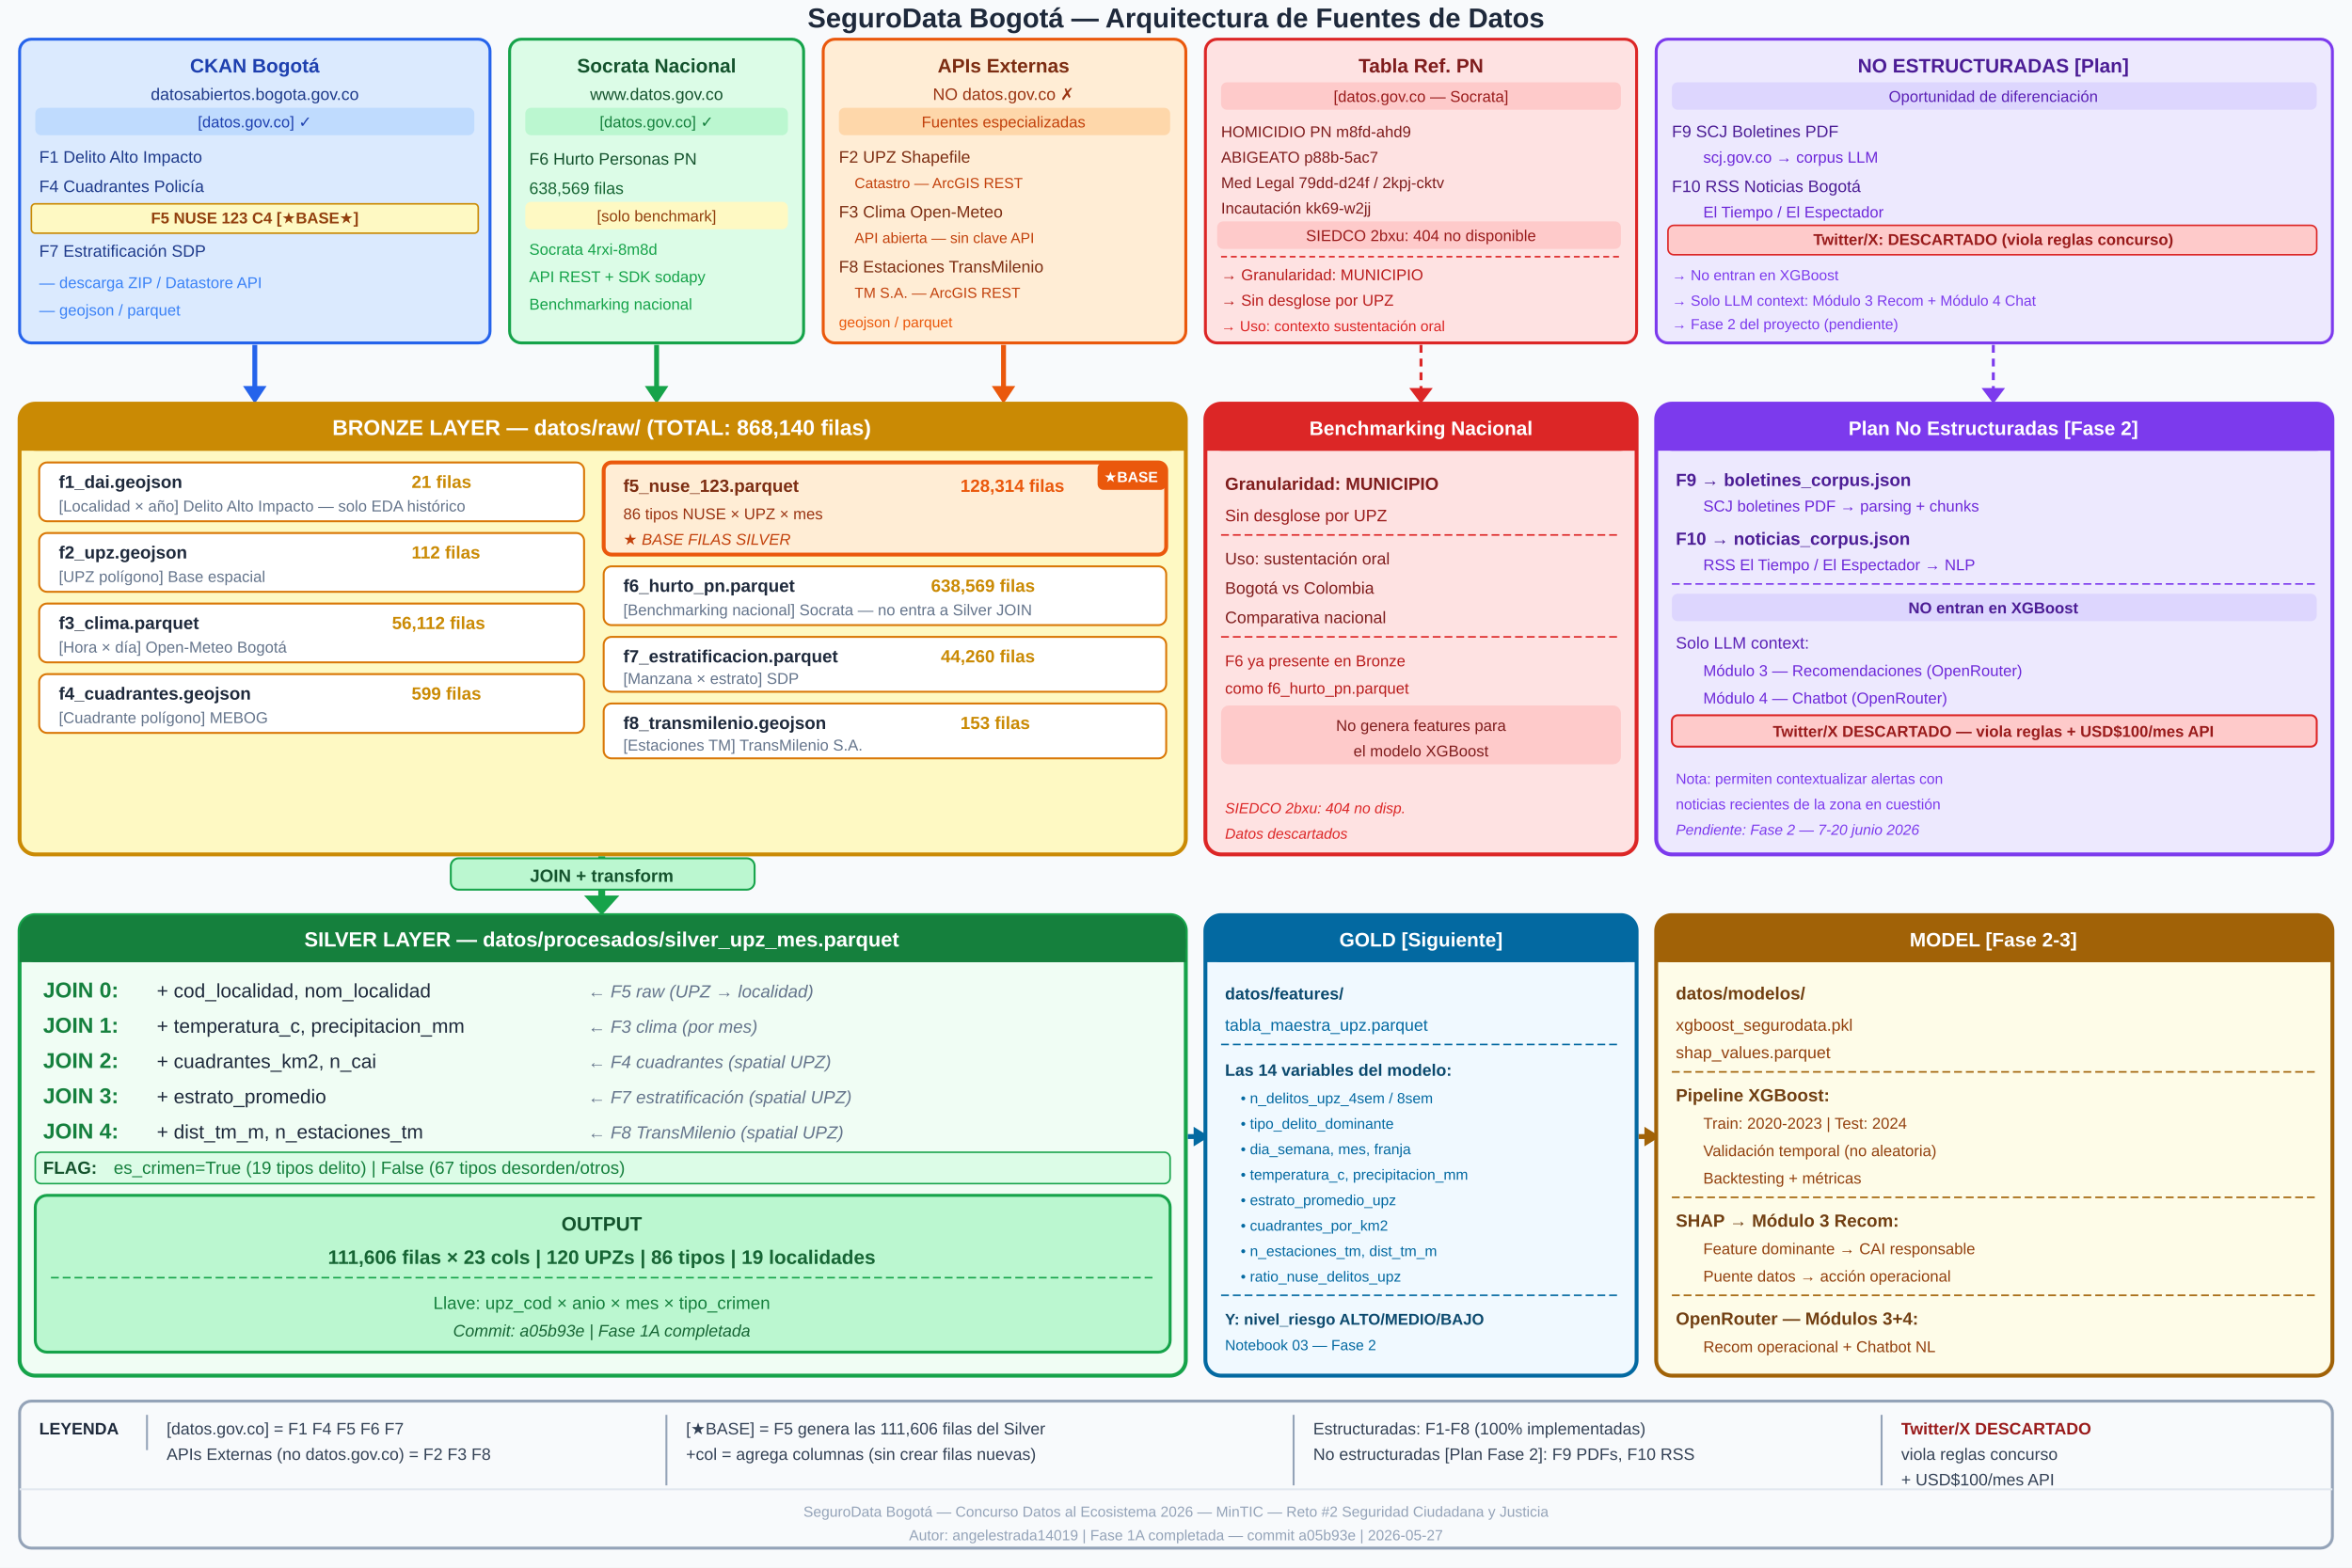
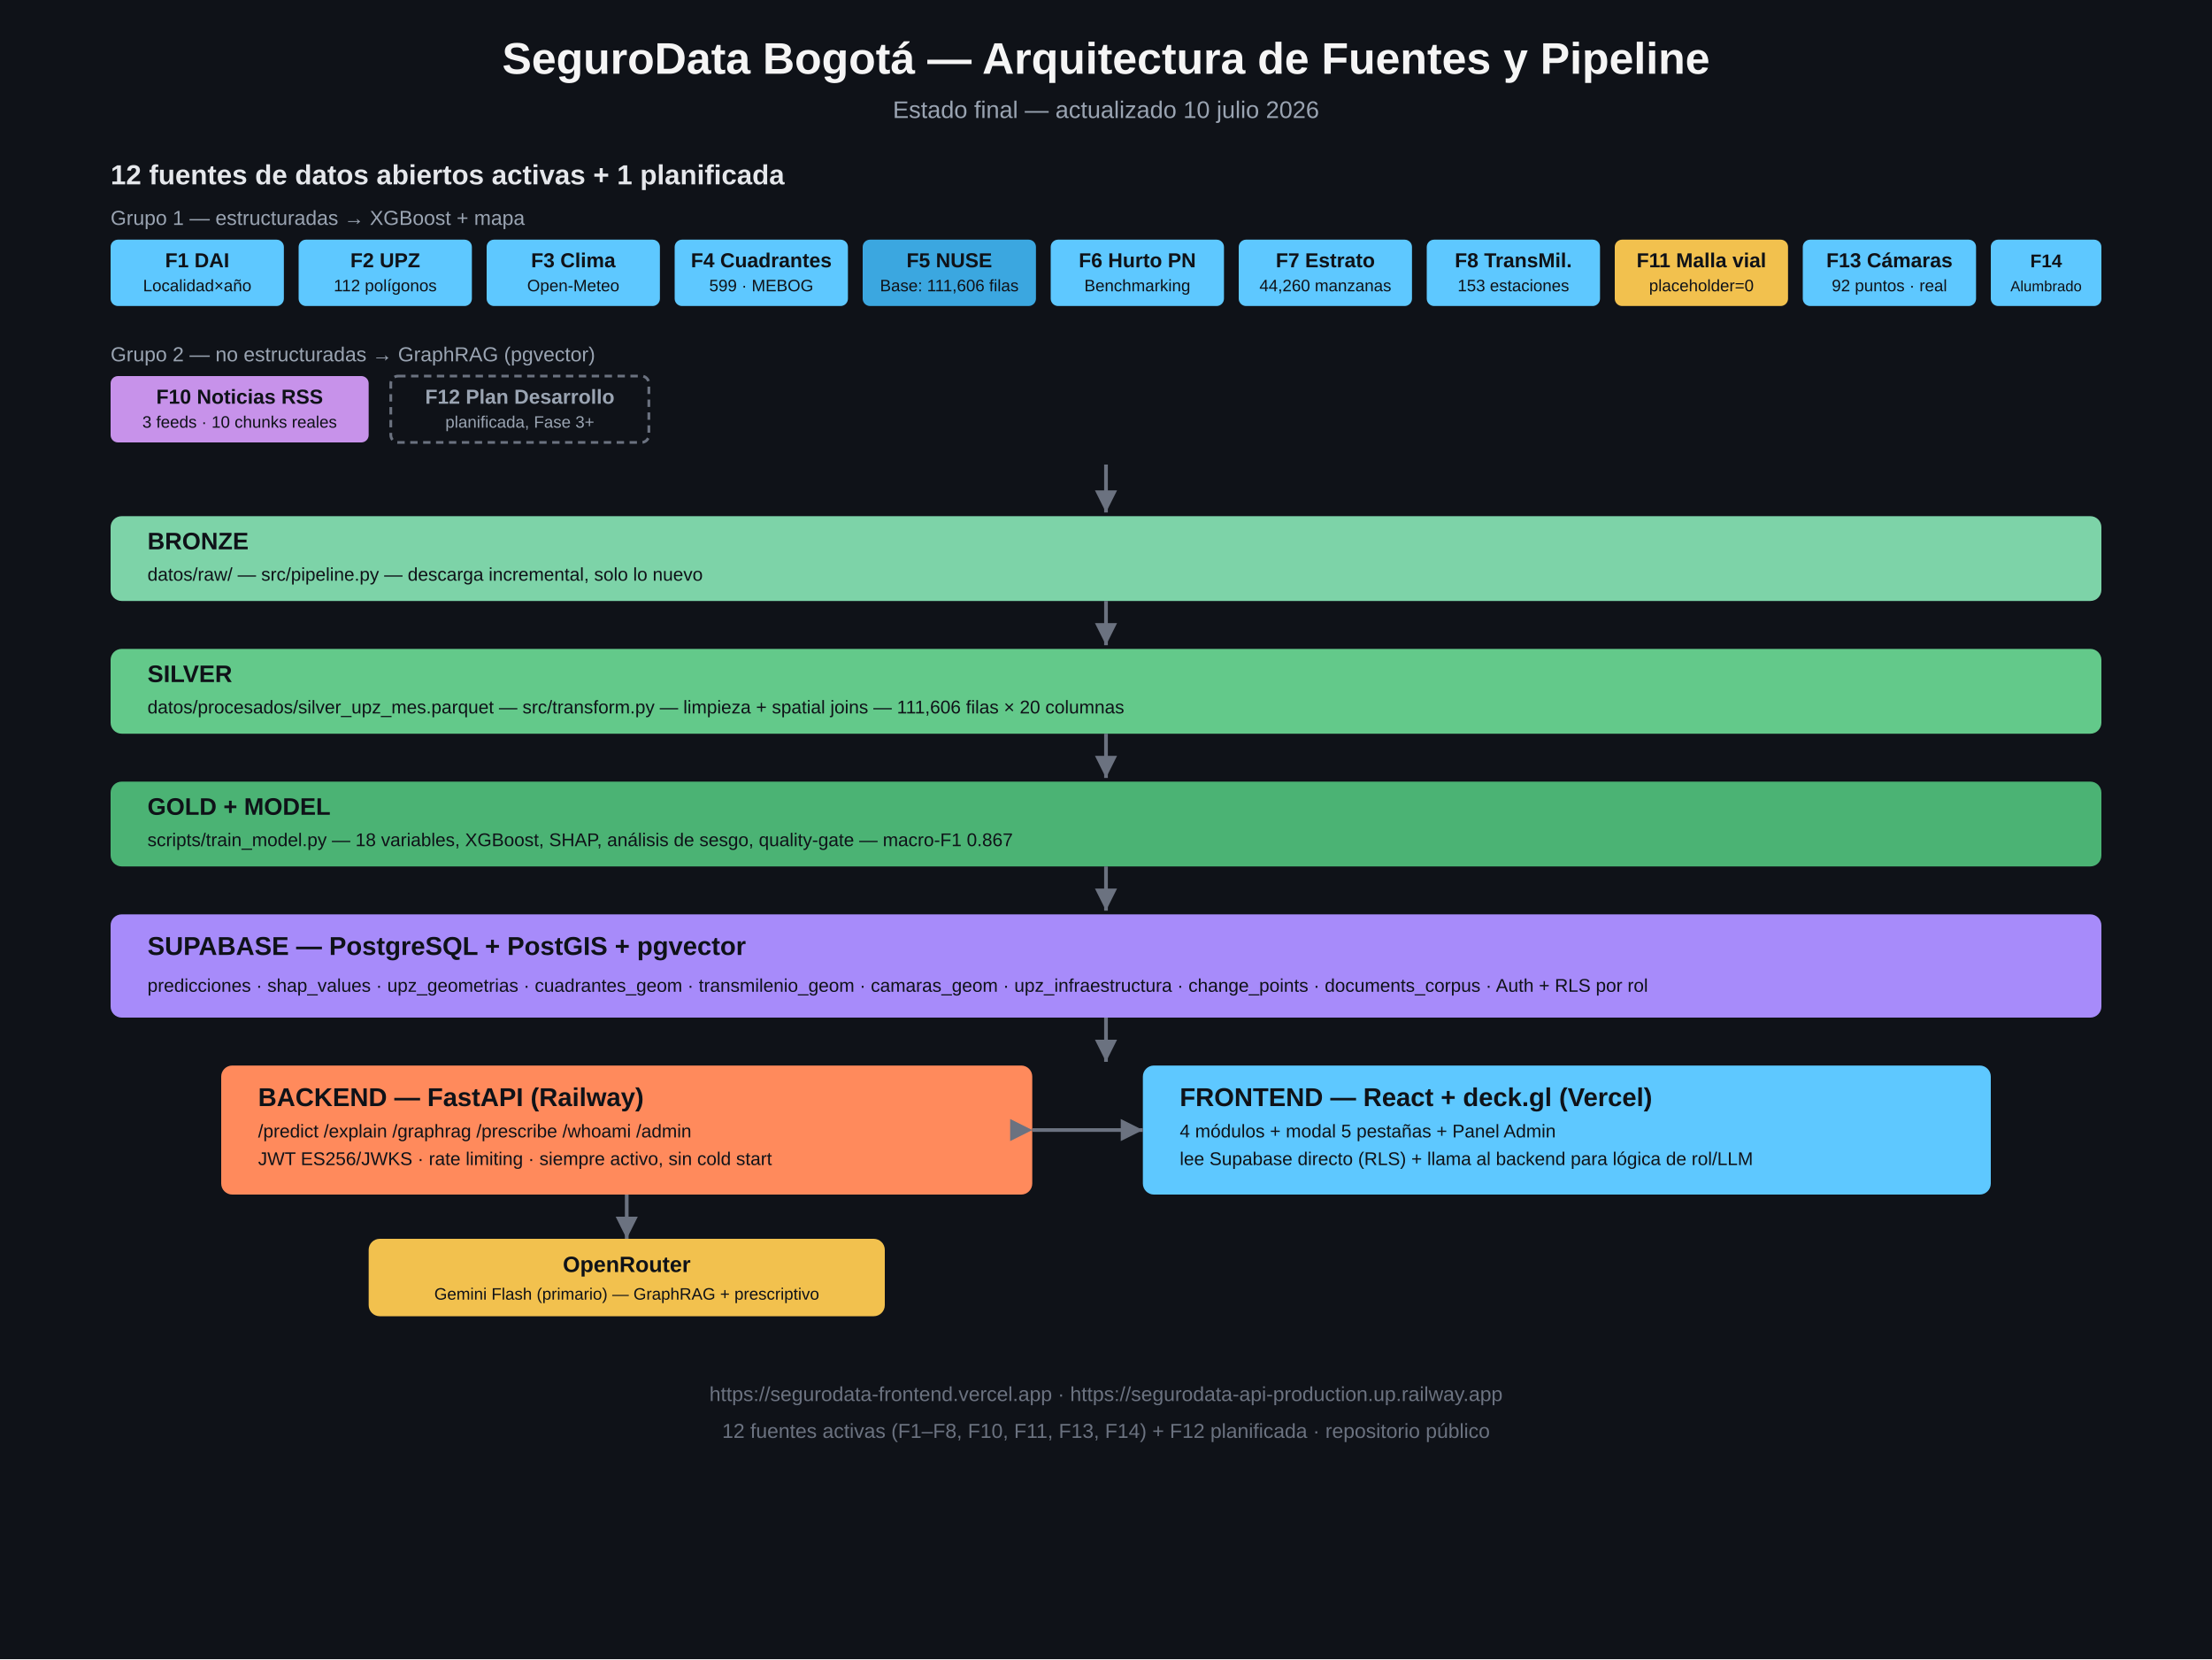
- <svg xmlns="http://www.w3.org/2000/svg" viewBox="0 0 1200 800" width="1200" height="800" font-family="Arial, sans-serif">
-   <rect width="1200" height="800" fill="#f8fafc" />
-   <text x="600" y="14" text-anchor="middle" font-size="14" font-weight="bold" fill="#1e293b">SeguroData Bogotá — Arquitectura de Fuentes de Datos</text>
-   <rect x="10" y="20" width="240" height="155" rx="6" fill="#dbeafe" stroke="#2563eb" stroke-width="1.5" />
-   <text x="130" y="37" text-anchor="middle" font-size="10" font-weight="bold" fill="#1e40af">CKAN Bogotá</text>
-   <text x="130" y="51" text-anchor="middle" font-size="8.5" fill="#1e3a8a">datosabiertos.bogota.gov.co</text>
-   <rect x="18" y="55" width="224" height="14" rx="3" fill="#bfdbfe" />
-   <text x="130" y="65" text-anchor="middle" font-size="8" fill="#1e40af">[datos.gov.co] ✓</text>
-   <text x="20" y="83" font-size="8.5" fill="#1e3a8a">F1  Delito Alto Impacto</text>
-   <text x="20" y="98" font-size="8.5" fill="#1e3a8a">F4  Cuadrantes Policía</text>
-   <text x="20" y="113" font-size="8.5" fill="#1e3a8a">F5  NUSE 123 C4</text>
-   <rect x="16" y="104" width="228" height="15" rx="2" fill="#fef9c3" stroke="#ca8a04" stroke-width="0.8" />
-   <text x="130" y="114" text-anchor="middle" font-size="8" font-weight="bold" fill="#92400e">F5  NUSE 123 C4  [★BASE★]</text>
-   <text x="20" y="131" font-size="8.5" fill="#1e3a8a">F7  Estratificación SDP</text>
-   <text x="20" y="147" font-size="8" fill="#3b82f6">— descarga ZIP / Datastore API</text>
-   <text x="20" y="161" font-size="8" fill="#3b82f6">— geojson / parquet</text>
-   <rect x="260" y="20" width="150" height="155" rx="6" fill="#dcfce7" stroke="#16a34a" stroke-width="1.5" />
-   <text x="335" y="37" text-anchor="middle" font-size="10" font-weight="bold" fill="#14532d">Socrata Nacional</text>
-   <text x="335" y="51" text-anchor="middle" font-size="8.5" fill="#14532d">www.datos.gov.co</text>
-   <rect x="268" y="55" width="134" height="14" rx="3" fill="#bbf7d0" />
-   <text x="335" y="65" text-anchor="middle" font-size="8" fill="#15803d">[datos.gov.co] ✓</text>
-   <text x="270" y="84" font-size="8.5" fill="#14532d">F6  Hurto Personas PN</text>
-   <text x="270" y="99" font-size="8.5" fill="#166534">638,569 filas</text>
-   <rect x="268" y="103" width="134" height="14" rx="3" fill="#fef9c3" />
-   <text x="335" y="113" text-anchor="middle" font-size="8" fill="#92400e">[solo benchmark]</text>
-   <text x="270" y="130" font-size="8" fill="#16a34a">Socrata 4rxi-8m8d</text>
-   <text x="270" y="144" font-size="8" fill="#16a34a">API REST + SDK sodapy</text>
-   <text x="270" y="158" font-size="8" fill="#16a34a">Benchmarking nacional</text>
-   <rect x="420" y="20" width="185" height="155" rx="6" fill="#ffedd5" stroke="#ea580c" stroke-width="1.5" />
-   <text x="512" y="37" text-anchor="middle" font-size="10" font-weight="bold" fill="#7c2d12">APIs Externas</text>
-   <text x="512" y="51" text-anchor="middle" font-size="8.5" fill="#9a3412">NO datos.gov.co ✗</text>
-   <rect x="428" y="55" width="169" height="14" rx="3" fill="#fed7aa" />
-   <text x="512" y="65" text-anchor="middle" font-size="8" fill="#c2410c">Fuentes especializadas</text>
-   <text x="428" y="83" font-size="8.5" fill="#7c2d12">F2  UPZ Shapefile</text>
-   <text x="436" y="96" font-size="7.5" fill="#c2410c">Catastro — ArcGIS REST</text>
-   <text x="428" y="111" font-size="8.5" fill="#7c2d12">F3  Clima Open-Meteo</text>
-   <text x="436" y="124" font-size="7.5" fill="#c2410c">API abierta — sin clave API</text>
-   <text x="428" y="139" font-size="8.5" fill="#7c2d12">F8  Estaciones TransMilenio</text>
-   <text x="436" y="152" font-size="7.5" fill="#c2410c">TM S.A. — ArcGIS REST</text>
-   <text x="428" y="167" font-size="7.5" fill="#ea580c">geojson / parquet</text>
-   <rect x="615" y="20" width="220" height="155" rx="6" fill="#fee2e2" stroke="#dc2626" stroke-width="1.5" />
-   <text x="725" y="37" text-anchor="middle" font-size="10" font-weight="bold" fill="#7f1d1d">Tabla Ref. PN</text>
-   <rect x="623" y="42" width="204" height="14" rx="3" fill="#fecaca" />
-   <text x="725" y="52" text-anchor="middle" font-size="8" fill="#991b1b">[datos.gov.co — Socrata]</text>
-   <text x="623" y="70" font-size="8" fill="#7f1d1d">HOMICIDIO PN      m8fd-ahd9</text>
-   <text x="623" y="83" font-size="8" fill="#7f1d1d">ABIGEATO          p88b-5ac7</text>
-   <text x="623" y="96" font-size="8" fill="#7f1d1d">Med Legal  79dd-d24f / 2kpj-cktv</text>
-   <text x="623" y="109" font-size="8" fill="#7f1d1d">Incautación       kk69-w2jj</text>
-   <rect x="621" y="113" width="206" height="14" rx="3" fill="#fecaca" />
-   <text x="725" y="123" text-anchor="middle" font-size="8" fill="#991b1b">SIEDCO 2bxu: 404 no disponible</text>
-   <line x1="623" y1="131" x2="827" y2="131" stroke="#dc2626" stroke-width="0.8" stroke-dasharray="3,2" />
-   <text x="623" y="143" font-size="8" fill="#b91c1c">→ Granularidad: MUNICIPIO</text>
-   <text x="623" y="156" font-size="8" fill="#b91c1c">→ Sin desglose por UPZ</text>
-   <text x="623" y="169" font-size="7.5" fill="#dc2626">→ Uso: contexto sustentación oral</text>
-   <rect x="845" y="20" width="345" height="155" rx="6" fill="#ede9fe" stroke="#7c3aed" stroke-width="1.5" />
-   <text x="1017" y="37" text-anchor="middle" font-size="10" font-weight="bold" fill="#4c1d95">NO ESTRUCTURADAS [Plan]</text>
-   <rect x="853" y="42" width="329" height="14" rx="3" fill="#ddd6fe" />
-   <text x="1017" y="52" text-anchor="middle" font-size="8" fill="#5b21b6">Oportunidad de diferenciación</text>
-   <text x="853" y="70" font-size="8.5" fill="#4c1d95">F9  SCJ Boletines PDF</text>
-   <text x="869" y="83" font-size="8" fill="#6d28d9">scj.gov.co → corpus LLM</text>
-   <text x="853" y="98" font-size="8.5" fill="#4c1d95">F10  RSS Noticias Bogotá</text>
-   <text x="869" y="111" font-size="8" fill="#6d28d9">El Tiempo / El Espectador</text>
-   <rect x="851" y="115" width="331" height="15" rx="3" fill="#fecaca" stroke="#dc2626" stroke-width="0.8" />
-   <text x="1017" y="125" text-anchor="middle" font-size="8" font-weight="bold" fill="#991b1b">Twitter/X: DESCARTADO (viola reglas concurso)</text>
-   <text x="853" y="143" font-size="7.5" fill="#7c3aed">→ No entran en XGBoost</text>
-   <text x="853" y="156" font-size="7.5" fill="#7c3aed">→ Solo LLM context: Módulo 3 Recom + Módulo 4 Chat</text>
-   <text x="853" y="168" font-size="7.5" fill="#7c3aed">→ Fase 2 del proyecto (pendiente)</text>
-   <line x1="130" y1="176" x2="130" y2="204" stroke="#2563eb" stroke-width="2.5" />
-   <polygon points="124,197 136,197 130,206" fill="#2563eb" />
-   <line x1="335" y1="176" x2="335" y2="204" stroke="#16a34a" stroke-width="2.5" />
-   <polygon points="329,197 341,197 335,206" fill="#16a34a" />
-   <line x1="512" y1="176" x2="512" y2="204" stroke="#ea580c" stroke-width="2.5" />
-   <polygon points="506,197 518,197 512,206" fill="#ea580c" />
-   <line x1="725" y1="176" x2="725" y2="204" stroke="#dc2626" stroke-width="1.5" stroke-dasharray="4,3" />
-   <polygon points="719,198 731,198 725,206" fill="#dc2626" />
-   <line x1="1017" y1="176" x2="1017" y2="204" stroke="#7c3aed" stroke-width="1.5" stroke-dasharray="4,3" />
-   <polygon points="1011,198 1023,198 1017,206" fill="#7c3aed" />
-   <rect x="10" y="206" width="595" height="230" rx="8" fill="#fef9c3" stroke="#ca8a04" stroke-width="2" />
-   <rect x="10" y="206" width="595" height="24" rx="8" fill="#ca8a04" />
-   <rect x="10" y="218" width="595" height="12" fill="#ca8a04" />
-   <text x="307" y="222" text-anchor="middle" font-size="11" font-weight="bold" fill="white">BRONZE LAYER — datos/raw/   (TOTAL: 868,140 filas)</text>
-   <rect x="20" y="236" width="278" height="30" rx="4" fill="white" stroke="#d97706" stroke-width="1" />
-   <text x="30" y="249" font-size="9" font-weight="bold" fill="#1e293b">f1_dai.geojson</text>
-   <text x="210" y="249" font-size="9" fill="#ca8a04" font-weight="bold">21 filas</text>
-   <text x="30" y="261" font-size="8" fill="#64748b">[Localidad × año]  Delito Alto Impacto — solo EDA histórico</text>
-   <rect x="20" y="272" width="278" height="30" rx="4" fill="white" stroke="#d97706" stroke-width="1" />
-   <text x="30" y="285" font-size="9" font-weight="bold" fill="#1e293b">f2_upz.geojson</text>
-   <text x="210" y="285" font-size="9" fill="#ca8a04" font-weight="bold">112 filas</text>
-   <text x="30" y="297" font-size="8" fill="#64748b">[UPZ polígono]  Base espacial</text>
-   <rect x="20" y="308" width="278" height="30" rx="4" fill="white" stroke="#d97706" stroke-width="1" />
-   <text x="30" y="321" font-size="9" font-weight="bold" fill="#1e293b">f3_clima.parquet</text>
-   <text x="200" y="321" font-size="9" fill="#ca8a04" font-weight="bold">56,112 filas</text>
-   <text x="30" y="333" font-size="8" fill="#64748b">[Hora × día]  Open-Meteo Bogotá</text>
-   <rect x="20" y="344" width="278" height="30" rx="4" fill="white" stroke="#d97706" stroke-width="1" />
-   <text x="30" y="357" font-size="9" font-weight="bold" fill="#1e293b">f4_cuadrantes.geojson</text>
-   <text x="210" y="357" font-size="9" fill="#ca8a04" font-weight="bold">599 filas</text>
-   <text x="30" y="369" font-size="8" fill="#64748b">[Cuadrante polígono]  MEBOG</text>
-   <rect x="308" y="236" width="287" height="47" rx="4" fill="#ffedd5" stroke="#ea580c" stroke-width="2" />
-   <text x="318" y="251" font-size="9" font-weight="bold" fill="#7c2d12">f5_nuse_123.parquet</text>
-   <text x="490" y="251" font-size="9" fill="#ea580c" font-weight="bold">128,314 filas</text>
-   <rect x="560" y="236" width="35" height="14" rx="3" fill="#ea580c" />
-   <text x="577" y="246" text-anchor="middle" font-size="7.5" font-weight="bold" fill="white">★BASE</text>
-   <text x="318" y="265" font-size="8" fill="#9a3412">86 tipos NUSE × UPZ × mes</text>
-   <text x="318" y="278" font-size="8" fill="#c2410c" font-style="italic">★ BASE FILAS SILVER</text>
-   <rect x="308" y="289" width="287" height="30" rx="4" fill="white" stroke="#d97706" stroke-width="1" />
-   <text x="318" y="302" font-size="9" font-weight="bold" fill="#1e293b">f6_hurto_pn.parquet</text>
-   <text x="475" y="302" font-size="9" fill="#ca8a04" font-weight="bold">638,569 filas</text>
-   <text x="318" y="314" font-size="8" fill="#64748b">[Benchmarking nacional]  Socrata — no entra a Silver JOIN</text>
-   <rect x="308" y="325" width="287" height="28" rx="4" fill="white" stroke="#d97706" stroke-width="1" />
-   <text x="318" y="338" font-size="9" font-weight="bold" fill="#1e293b">f7_estratificacion.parquet</text>
-   <text x="480" y="338" font-size="9" fill="#ca8a04" font-weight="bold">44,260 filas</text>
-   <text x="318" y="349" font-size="8" fill="#64748b">[Manzana × estrato]  SDP</text>
-   <rect x="308" y="359" width="287" height="28" rx="4" fill="white" stroke="#d97706" stroke-width="1" />
-   <text x="318" y="372" font-size="9" font-weight="bold" fill="#1e293b">f8_transmilenio.geojson</text>
-   <text x="490" y="372" font-size="9" fill="#ca8a04" font-weight="bold">153 filas</text>
-   <text x="318" y="383" font-size="8" fill="#64748b">[Estaciones TM]  TransMilenio S.A.</text>
-   <rect x="615" y="206" width="220" height="230" rx="8" fill="#fee2e2" stroke="#dc2626" stroke-width="2" />
-   <rect x="615" y="206" width="220" height="24" rx="8" fill="#dc2626" />
-   <rect x="615" y="218" width="220" height="12" fill="#dc2626" />
-   <text x="725" y="222" text-anchor="middle" font-size="10" font-weight="bold" fill="white">Benchmarking Nacional</text>
-   <text x="625" y="250" font-size="9" fill="#7f1d1d" font-weight="bold">Granularidad: MUNICIPIO</text>
-   <text x="625" y="266" font-size="8.5" fill="#991b1b">Sin desglose por UPZ</text>
-   <line x1="623" y1="273" x2="827" y2="273" stroke="#dc2626" stroke-width="0.8" stroke-dasharray="4,2" />
-   <text x="625" y="288" font-size="8.5" fill="#7f1d1d">Uso: sustentación oral</text>
-   <text x="625" y="303" font-size="8.5" fill="#7f1d1d">Bogotá vs Colombia</text>
-   <text x="625" y="318" font-size="8.5" fill="#7f1d1d">Comparativa nacional</text>
-   <line x1="623" y1="325" x2="827" y2="325" stroke="#dc2626" stroke-width="0.8" stroke-dasharray="4,2" />
-   <text x="625" y="340" font-size="8" fill="#b91c1c">F6 ya presente en Bronze</text>
-   <text x="625" y="354" font-size="8" fill="#b91c1c">como f6_hurto_pn.parquet</text>
-   <rect x="623" y="360" width="204" height="30" rx="4" fill="#fecaca" />
-   <text x="725" y="373" text-anchor="middle" font-size="8" fill="#7f1d1d">No genera features para</text>
-   <text x="725" y="386" text-anchor="middle" font-size="8" fill="#7f1d1d">el modelo XGBoost</text>
-   <text x="625" y="415" font-size="7.5" fill="#dc2626" font-style="italic">SIEDCO 2bxu: 404 no disp.</text>
-   <text x="625" y="428" font-size="7.5" fill="#dc2626" font-style="italic">Datos descartados</text>
-   <rect x="845" y="206" width="345" height="230" rx="8" fill="#ede9fe" stroke="#7c3aed" stroke-width="2" />
-   <rect x="845" y="206" width="345" height="24" rx="8" fill="#7c3aed" />
-   <rect x="845" y="218" width="345" height="12" fill="#7c3aed" />
-   <text x="1017" y="222" text-anchor="middle" font-size="10" font-weight="bold" fill="white">Plan No Estructuradas [Fase 2]</text>
-   <text x="855" y="248" font-size="9" fill="#4c1d95" font-weight="bold">F9 → boletines_corpus.json</text>
-   <text x="869" y="261" font-size="8" fill="#6d28d9">SCJ boletines PDF → parsing + chunks</text>
-   <text x="855" y="278" font-size="9" fill="#4c1d95" font-weight="bold">F10 → noticias_corpus.json</text>
-   <text x="869" y="291" font-size="8" fill="#6d28d9">RSS El Tiempo / El Espectador → NLP</text>
-   <line x1="853" y1="298" x2="1182" y2="298" stroke="#7c3aed" stroke-width="0.8" stroke-dasharray="4,2" />
-   <rect x="853" y="303" width="329" height="14" rx="3" fill="#ddd6fe" />
-   <text x="1017" y="313" text-anchor="middle" font-size="8" fill="#4c1d95" font-weight="bold">NO entran en XGBoost</text>
-   <text x="855" y="331" font-size="8.5" fill="#5b21b6">Solo LLM context:</text>
-   <text x="869" y="345" font-size="8" fill="#6d28d9">Módulo 3 — Recomendaciones (OpenRouter)</text>
-   <text x="869" y="359" font-size="8" fill="#6d28d9">Módulo 4 — Chatbot (OpenRouter)</text>
-   <rect x="853" y="365" width="329" height="16" rx="3" fill="#fecaca" stroke="#dc2626" stroke-width="1" />
-   <text x="1017" y="376" text-anchor="middle" font-size="8" font-weight="bold" fill="#991b1b">Twitter/X DESCARTADO — viola reglas + USD$100/mes API</text>
-   <text x="855" y="400" font-size="7.5" fill="#7c3aed">Nota: permiten contextualizar alertas con</text>
-   <text x="855" y="413" font-size="7.5" fill="#7c3aed">noticias recientes de la zona en cuestión</text>
-   <text x="855" y="426" font-size="7.5" fill="#7c3aed" font-style="italic">Pendiente: Fase 2 — 7-20 junio 2026</text>
-   <line x1="307" y1="437" x2="307" y2="465" stroke="#16a34a" stroke-width="3.5" />
-   <polygon points="298,457 316,457 307,467" fill="#16a34a" />
-   <rect x="230" y="438" width="155" height="16" rx="4" fill="#bbf7d0" stroke="#16a34a" stroke-width="1" />
-   <text x="307" y="450" text-anchor="middle" font-size="9" font-weight="bold" fill="#14532d">JOIN + transform</text>
-   <rect x="10" y="467" width="595" height="235" rx="8" fill="#f0fdf4" stroke="#16a34a" stroke-width="2" />
-   <rect x="10" y="467" width="595" height="24" rx="8" fill="#15803d" />
-   <rect x="10" y="479" width="595" height="12" fill="#15803d" />
-   <text x="307" y="483" text-anchor="middle" font-size="10.5" font-weight="bold" fill="white">SILVER LAYER — datos/procesados/silver_upz_mes.parquet</text>
-   <text x="22" y="509" font-size="11" fill="#15803d" font-weight="bold">JOIN 0:</text>
-   <text x="80" y="509" font-size="10" fill="#1e293b">+ cod_localidad, nom_localidad</text>
-   <text x="300" y="509" font-size="9" fill="#64748b" font-style="italic">← F5 raw (UPZ → localidad)</text>
-   <text x="22" y="527" font-size="11" fill="#15803d" font-weight="bold">JOIN 1:</text>
-   <text x="80" y="527" font-size="10" fill="#1e293b">+ temperatura_c, precipitacion_mm</text>
-   <text x="300" y="527" font-size="9" fill="#64748b" font-style="italic">← F3 clima (por mes)</text>
-   <text x="22" y="545" font-size="11" fill="#15803d" font-weight="bold">JOIN 2:</text>
-   <text x="80" y="545" font-size="10" fill="#1e293b">+ cuadrantes_km2, n_cai</text>
-   <text x="300" y="545" font-size="9" fill="#64748b" font-style="italic">← F4 cuadrantes (spatial UPZ)</text>
-   <text x="22" y="563" font-size="11" fill="#15803d" font-weight="bold">JOIN 3:</text>
-   <text x="80" y="563" font-size="10" fill="#1e293b">+ estrato_promedio</text>
-   <text x="300" y="563" font-size="9" fill="#64748b" font-style="italic">← F7 estratificación (spatial UPZ)</text>
-   <text x="22" y="581" font-size="11" fill="#15803d" font-weight="bold">JOIN 4:</text>
-   <text x="80" y="581" font-size="10" fill="#1e293b">+ dist_tm_m, n_estaciones_tm</text>
-   <text x="300" y="581" font-size="9" fill="#64748b" font-style="italic">← F8 TransMilenio (spatial UPZ)</text>
-   <rect x="18" y="588" width="579" height="16" rx="3" fill="#dcfce7" stroke="#16a34a" stroke-width="0.8" />
-   <text x="22" y="599" font-size="9" fill="#14532d" font-weight="bold">FLAG:</text>
-   <text x="58" y="599" font-size="9" fill="#15803d">es_crimen=True (19 tipos delito)   |   False (67 tipos desorden/otros)</text>
-   <rect x="18" y="610" width="579" height="80" rx="6" fill="#bbf7d0" stroke="#16a34a" stroke-width="1.5" />
-   <text x="307" y="628" text-anchor="middle" font-size="10" font-weight="bold" fill="#14532d">OUTPUT</text>
-   <text x="307" y="645" text-anchor="middle" font-size="10" fill="#166534" font-weight="bold">111,606 filas × 23 cols   |   120 UPZs   |   86 tipos   |   19 localidades</text>
-   <line x1="26" y1="652" x2="589" y2="652" stroke="#16a34a" stroke-width="0.8" stroke-dasharray="4,2" />
-   <text x="307" y="668" text-anchor="middle" font-size="9" fill="#15803d">Llave:  upz_cod × anio × mes × tipo_crimen</text>
-   <text x="307" y="682" text-anchor="middle" font-size="8.5" fill="#166534" font-style="italic">Commit: a05b93e  |  Fase 1A completada</text>
-   <line x1="606" y1="580" x2="612" y2="580" stroke="#0369a1" stroke-width="2.5" />
-   <polygon points="609,575 609,585 617,580" fill="#0369a1" />
-   <line x1="836" y1="580" x2="842" y2="580" stroke="#a16207" stroke-width="2.5" />
-   <polygon points="839,575 839,585 847,580" fill="#a16207" />
-   <rect x="615" y="467" width="220" height="235" rx="8" fill="#f0f9ff" stroke="#0369a1" stroke-width="2" />
-   <rect x="615" y="467" width="220" height="24" rx="8" fill="#0369a1" />
-   <rect x="615" y="479" width="220" height="12" fill="#0369a1" />
-   <text x="725" y="483" text-anchor="middle" font-size="10" font-weight="bold" fill="white">GOLD [Siguiente]</text>
-   <text x="625" y="510" font-size="8.5" fill="#0c4a6e" font-weight="bold">datos/features/</text>
-   <text x="625" y="526" font-size="8.5" fill="#0369a1">tabla_maestra_upz.parquet</text>
-   <line x1="623" y1="533" x2="827" y2="533" stroke="#0369a1" stroke-width="0.8" stroke-dasharray="4,2" />
-   <text x="625" y="549" font-size="8.5" fill="#0c4a6e" font-weight="bold">Las 14 variables del modelo:</text>
-   <text x="633" y="563" font-size="7.5" fill="#0369a1">• n_delitos_upz_4sem / 8sem</text>
-   <text x="633" y="576" font-size="7.5" fill="#0369a1">• tipo_delito_dominante</text>
-   <text x="633" y="589" font-size="7.5" fill="#0369a1">• dia_semana, mes, franja</text>
-   <text x="633" y="602" font-size="7.5" fill="#0369a1">• temperatura_c, precipitacion_mm</text>
-   <text x="633" y="615" font-size="7.5" fill="#0369a1">• estrato_promedio_upz</text>
-   <text x="633" y="628" font-size="7.5" fill="#0369a1">• cuadrantes_por_km2</text>
-   <text x="633" y="641" font-size="7.5" fill="#0369a1">• n_estaciones_tm, dist_tm_m</text>
-   <text x="633" y="654" font-size="7.5" fill="#0369a1">• ratio_nuse_delitos_upz</text>
-   <line x1="623" y1="661" x2="827" y2="661" stroke="#0369a1" stroke-width="0.8" stroke-dasharray="4,2" />
-   <text x="625" y="676" font-size="8" fill="#0c4a6e" font-weight="bold">Y: nivel_riesgo ALTO/MEDIO/BAJO</text>
-   <text x="625" y="689" font-size="7.5" fill="#0369a1">Notebook 03 — Fase 2</text>
-   <rect x="845" y="467" width="345" height="235" rx="8" fill="#fefce8" stroke="#a16207" stroke-width="2" />
-   <rect x="845" y="467" width="345" height="24" rx="8" fill="#a16207" />
-   <rect x="845" y="479" width="345" height="12" fill="#a16207" />
-   <text x="1017" y="483" text-anchor="middle" font-size="10" font-weight="bold" fill="white">MODEL [Fase 2-3]</text>
-   <text x="855" y="510" font-size="9" fill="#713f12" font-weight="bold">datos/modelos/</text>
-   <text x="855" y="526" font-size="8.5" fill="#92400e">xgboost_segurodata.pkl</text>
-   <text x="855" y="540" font-size="8.5" fill="#92400e">shap_values.parquet</text>
-   <line x1="853" y1="547" x2="1182" y2="547" stroke="#a16207" stroke-width="0.8" stroke-dasharray="4,2" />
-   <text x="855" y="562" font-size="9" fill="#713f12" font-weight="bold">Pipeline XGBoost:</text>
-   <text x="869" y="576" font-size="8" fill="#92400e">Train: 2020-2023  |  Test: 2024</text>
-   <text x="869" y="590" font-size="8" fill="#92400e">Validación temporal (no aleatoria)</text>
-   <text x="869" y="604" font-size="8" fill="#92400e">Backtesting + métricas</text>
-   <line x1="853" y1="611" x2="1182" y2="611" stroke="#a16207" stroke-width="0.8" stroke-dasharray="4,2" />
-   <text x="855" y="626" font-size="9" fill="#713f12" font-weight="bold">SHAP → Módulo 3 Recom:</text>
-   <text x="869" y="640" font-size="8" fill="#92400e">Feature dominante → CAI responsable</text>
-   <text x="869" y="654" font-size="8" fill="#92400e">Puente datos → acción operacional</text>
-   <line x1="853" y1="661" x2="1182" y2="661" stroke="#a16207" stroke-width="0.8" stroke-dasharray="4,2" />
-   <text x="855" y="676" font-size="9" fill="#713f12" font-weight="bold">OpenRouter — Módulos 3+4:</text>
-   <text x="869" y="690" font-size="8" fill="#92400e">Recom operacional + Chatbot NL</text>
-   <rect x="10" y="715" width="1180" height="75" rx="6" fill="#f8fafc" stroke="#94a3b8" stroke-width="1.5" />
-   <text x="20" y="732" font-size="8.5" font-weight="bold" fill="#1e293b">LEYENDA</text>
-   <line x1="75" y1="722" x2="75" y2="740" stroke="#94a3b8" stroke-width="1" />
-   <text x="85" y="732" font-size="8.5" fill="#334155">[datos.gov.co] = F1 F4 F5 F6 F7</text>
-   <text x="85" y="745" font-size="8.5" fill="#334155">APIs Externas (no datos.gov.co) = F2 F3 F8</text>
-   <line x1="340" y1="722" x2="340" y2="758" stroke="#94a3b8" stroke-width="1" />
-   <text x="350" y="732" font-size="8.5" fill="#334155">[★BASE] = F5 genera las 111,606 filas del Silver</text>
-   <text x="350" y="745" font-size="8.5" fill="#334155">+col = agrega columnas (sin crear filas nuevas)</text>
-   <line x1="660" y1="722" x2="660" y2="758" stroke="#94a3b8" stroke-width="1" />
-   <text x="670" y="732" font-size="8.5" fill="#334155">Estructuradas: F1-F8 (100% implementadas)</text>
-   <text x="670" y="745" font-size="8.5" fill="#334155">No estructuradas [Plan Fase 2]: F9 PDFs, F10 RSS</text>
-   <line x1="960" y1="722" x2="960" y2="758" stroke="#94a3b8" stroke-width="1" />
-   <text x="970" y="732" font-size="8.5" fill="#991b1b" font-weight="bold">Twitter/X DESCARTADO</text>
-   <text x="970" y="745" font-size="8.5" fill="#334155">viola reglas concurso</text>
-   <text x="970" y="758" font-size="8.5" fill="#334155">+ USD$100/mes API</text>
-   <line x1="10" y1="760" x2="1190" y2="760" stroke="#e2e8f0" stroke-width="1" />
-   <text x="600" y="774" text-anchor="middle" font-size="7.5" fill="#94a3b8">SeguroData Bogotá — Concurso Datos al Ecosistema 2026 — MinTIC — Reto #2 Seguridad Ciudadana y Justicia</text>
-   <text x="600" y="786" text-anchor="middle" font-size="7.5" fill="#94a3b8">Autor: angelestrada14019 | Fase 1A completada — commit a05b93e | 2026-05-27</text>
+ <svg xmlns="http://www.w3.org/2000/svg" viewBox="0 0 1200 900" font-family="Segoe UI, Arial, sans-serif">
+   <rect x="0" y="0" width="1200" height="900" fill="#0f1218" />
+   <text x="600" y="40" text-anchor="middle" font-size="24" font-weight="700" fill="#f5f5f5">SeguroData Bogotá — Arquitectura de Fuentes y Pipeline</text>
+   <text x="600" y="64" text-anchor="middle" font-size="13" fill="#9aa4b2">Estado final — actualizado 10 julio 2026</text>
+   <text x="60" y="100" font-size="15" font-weight="700" fill="#e5e7eb">12 fuentes de datos abiertos activas + 1 planificada</text>
+   <text x="60" y="122" font-size="11" fill="#9aa4b2">Grupo 1 — estructuradas → XGBoost + mapa</text>
+   <g font-size="11" fill="#0f1218" font-weight="600">
+     <g transform="translate(60,130)">
+       <rect width="94" height="36" rx="4" fill="#5ec8ff" />
+       <text x="47" y="15" text-anchor="middle">F1 DAI</text>
+       <text x="47" y="28" text-anchor="middle" font-size="9" font-weight="400">Localidad×año</text>
+     </g>
+     <g transform="translate(162,130)">
+       <rect width="94" height="36" rx="4" fill="#5ec8ff" />
+       <text x="47" y="15" text-anchor="middle">F2 UPZ</text>
+       <text x="47" y="28" text-anchor="middle" font-size="9" font-weight="400">112 polígonos</text>
+     </g>
+     <g transform="translate(264,130)">
+       <rect width="94" height="36" rx="4" fill="#5ec8ff" />
+       <text x="47" y="15" text-anchor="middle">F3 Clima</text>
+       <text x="47" y="28" text-anchor="middle" font-size="9" font-weight="400">Open-Meteo</text>
+     </g>
+     <g transform="translate(366,130)">
+       <rect width="94" height="36" rx="4" fill="#5ec8ff" />
+       <text x="47" y="15" text-anchor="middle">F4 Cuadrantes</text>
+       <text x="47" y="28" text-anchor="middle" font-size="9" font-weight="400">599 · MEBOG</text>
+     </g>
+     <g transform="translate(468,130)">
+       <rect width="94" height="36" rx="4" fill="#3ba7e0" />
+       <text x="47" y="15" text-anchor="middle" fill="#0f1218">F5 NUSE</text>
+       <text x="47" y="28" text-anchor="middle" font-size="9" font-weight="400" fill="#0f1218">Base: 111,606 filas</text>
+     </g>
+     <g transform="translate(570,130)">
+       <rect width="94" height="36" rx="4" fill="#5ec8ff" />
+       <text x="47" y="15" text-anchor="middle">F6 Hurto PN</text>
+       <text x="47" y="28" text-anchor="middle" font-size="9" font-weight="400">Benchmarking</text>
+     </g>
+     <g transform="translate(672,130)">
+       <rect width="94" height="36" rx="4" fill="#5ec8ff" />
+       <text x="47" y="15" text-anchor="middle">F7 Estrato</text>
+       <text x="47" y="28" text-anchor="middle" font-size="9" font-weight="400">44,260 manzanas</text>
+     </g>
+     <g transform="translate(774,130)">
+       <rect width="94" height="36" rx="4" fill="#5ec8ff" />
+       <text x="47" y="15" text-anchor="middle">F8 TransMil.</text>
+       <text x="47" y="28" text-anchor="middle" font-size="9" font-weight="400">153 estaciones</text>
+     </g>
+     <g transform="translate(876,130)">
+       <rect width="94" height="36" rx="4" fill="#f2c14e" />
+       <text x="47" y="15" text-anchor="middle" fill="#0f1218">F11 Malla vial</text>
+       <text x="47" y="28" text-anchor="middle" font-size="9" font-weight="400" fill="#0f1218">placeholder=0</text>
+     </g>
+     <g transform="translate(978,130)">
+       <rect width="94" height="36" rx="4" fill="#5ec8ff" />
+       <text x="47" y="15" text-anchor="middle">F13 Cámaras</text>
+       <text x="47" y="28" text-anchor="middle" font-size="9" font-weight="400">92 puntos · real</text>
+     </g>
+     <g transform="translate(1080,130)">
+       <rect width="60" height="36" rx="4" fill="#5ec8ff" />
+       <text x="30" y="15" text-anchor="middle" font-size="10">F14</text>
+       <text x="30" y="28" text-anchor="middle" font-size="8" font-weight="400">Alumbrado</text>
+     </g>
+   </g>
+   <text x="60" y="196" font-size="11" fill="#9aa4b2">Grupo 2 — no estructuradas → GraphRAG (pgvector)</text>
+   <g font-size="11" font-weight="600">
+     <g transform="translate(60,204)">
+       <rect width="140" height="36" rx="4" fill="#c792ea" />
+       <text x="70" y="15" text-anchor="middle" fill="#0f1218">F10 Noticias RSS</text>
+       <text x="70" y="28" text-anchor="middle" font-size="9" font-weight="400" fill="#0f1218">3 feeds · 10 chunks reales</text>
+     </g>
+     <g transform="translate(212,204)">
+       <rect width="140" height="36" rx="4" fill="none" stroke="#6b7280" stroke-width="1.5" stroke-dasharray="4,3" />
+       <text x="70" y="15" text-anchor="middle" fill="#9aa4b2">F12 Plan Desarrollo</text>
+       <text x="70" y="28" text-anchor="middle" font-size="9" font-weight="400" fill="#9aa4b2">planificada, Fase 3+</text>
+     </g>
+   </g>
+   <line x1="600" y1="252" x2="600" y2="278" stroke="#6b7280" stroke-width="2" marker-end="url(#arrow)" />
+   <g font-size="13" font-weight="700" fill="#0f1218">
+     <rect x="60" y="280" width="1080" height="46" rx="6" fill="#7dd3a8" />
+     <text x="80" y="298" font-size="13">BRONZE</text>
+     <text x="80" y="315" font-size="10" font-weight="400">datos/raw/ — src/pipeline.py — descarga incremental, solo lo nuevo</text>
+   </g>
+   <line x1="600" y1="326" x2="600" y2="350" stroke="#6b7280" stroke-width="2" marker-end="url(#arrow)" />
+   <g font-size="13" font-weight="700" fill="#0f1218">
+     <rect x="60" y="352" width="1080" height="46" rx="6" fill="#63c98a" />
+     <text x="80" y="370" font-size="13">SILVER</text>
+     <text x="80" y="387" font-size="10" font-weight="400">datos/procesados/silver_upz_mes.parquet — src/transform.py — limpieza + spatial joins — 111,606 filas × 20 columnas</text>
+   </g>
+   <line x1="600" y1="398" x2="600" y2="422" stroke="#6b7280" stroke-width="2" marker-end="url(#arrow)" />
+   <g font-size="13" font-weight="700" fill="#0f1218">
+     <rect x="60" y="424" width="1080" height="46" rx="6" fill="#4bb374" />
+     <text x="80" y="442" font-size="13">GOLD + MODEL</text>
+     <text x="80" y="459" font-size="10" font-weight="400">scripts/train_model.py — 18 variables, XGBoost, SHAP, análisis de sesgo, quality-gate — macro-F1 0.867</text>
+   </g>
+   <line x1="600" y1="470" x2="600" y2="494" stroke="#6b7280" stroke-width="2" marker-end="url(#arrow)" />
+   <g font-size="13" font-weight="700" fill="#0f1218">
+     <rect x="60" y="496" width="1080" height="56" rx="6" fill="#a78bfa" />
+     <text x="80" y="518" font-size="14">SUPABASE — PostgreSQL + PostGIS + pgvector</text>
+     <text x="80" y="538" font-size="10" font-weight="400">predicciones · shap_values · upz_geometrias · cuadrantes_geom · transmilenio_geom · camaras_geom · upz_infraestructura · change_points · documents_corpus · Auth + RLS por rol</text>
+   </g>
+   <line x1="600" y1="552" x2="600" y2="576" stroke="#6b7280" stroke-width="2" marker-end="url(#arrow)" />
+   <g font-size="13" font-weight="700" fill="#0f1218">
+     <rect x="120" y="578" width="440" height="70" rx="6" fill="#ff8a5c" />
+     <text x="140" y="600" font-size="14">BACKEND — FastAPI (Railway)</text>
+     <text x="140" y="617" font-size="10" font-weight="400">/predict /explain /graphrag /prescribe /whoami /admin</text>
+     <text x="140" y="632" font-size="10" font-weight="400">JWT ES256/JWKS · rate limiting · siempre activo, sin cold start</text>
+   </g>
+   <g font-size="13" font-weight="700" fill="#0f1218">
+     <rect x="620" y="578" width="460" height="70" rx="6" fill="#5ec8ff" />
+     <text x="640" y="600" font-size="14">FRONTEND — React + deck.gl (Vercel)</text>
+     <text x="640" y="617" font-size="10" font-weight="400">4 módulos + modal 5 pestañas + Panel Admin</text>
+     <text x="640" y="632" font-size="10" font-weight="400">lee Supabase directo (RLS) + llama al backend para lógica de rol/LLM</text>
+   </g>
+   <line x1="560" y1="613" x2="620" y2="613" stroke="#6b7280" stroke-width="2" marker-end="url(#arrow)" marker-start="url(#arrow)" />
+   <g font-size="12" font-weight="700" fill="#0f1218">
+     <rect x="200" y="672" width="280" height="42" rx="6" fill="#f2c14e" />
+     <text x="340" y="690" text-anchor="middle" font-size="12">OpenRouter</text>
+     <text x="340" y="705" text-anchor="middle" font-size="9" font-weight="400">Gemini Flash (primario) — GraphRAG + prescriptivo</text>
+   </g>
+   <line x1="340" y1="648" x2="340" y2="672" stroke="#6b7280" stroke-width="2" marker-end="url(#arrow)" />
+   <text x="600" y="760" text-anchor="middle" font-size="11" fill="#6b7280">https://segurodata-frontend.vercel.app · https://segurodata-api-production.up.railway.app</text>
+   <text x="600" y="780" text-anchor="middle" font-size="11" fill="#6b7280">12 fuentes activas (F1–F8, F10, F11, F13, F14) + F12 planificada · repositorio público</text>
+   <defs>
+     <marker id="arrow" markerWidth="8" markerHeight="8" refX="6" refY="3" orient="auto">
+       <path d="M0,0 L6,3 L0,6 Z" fill="#6b7280" />
+     </marker>
+   </defs>
</svg>
